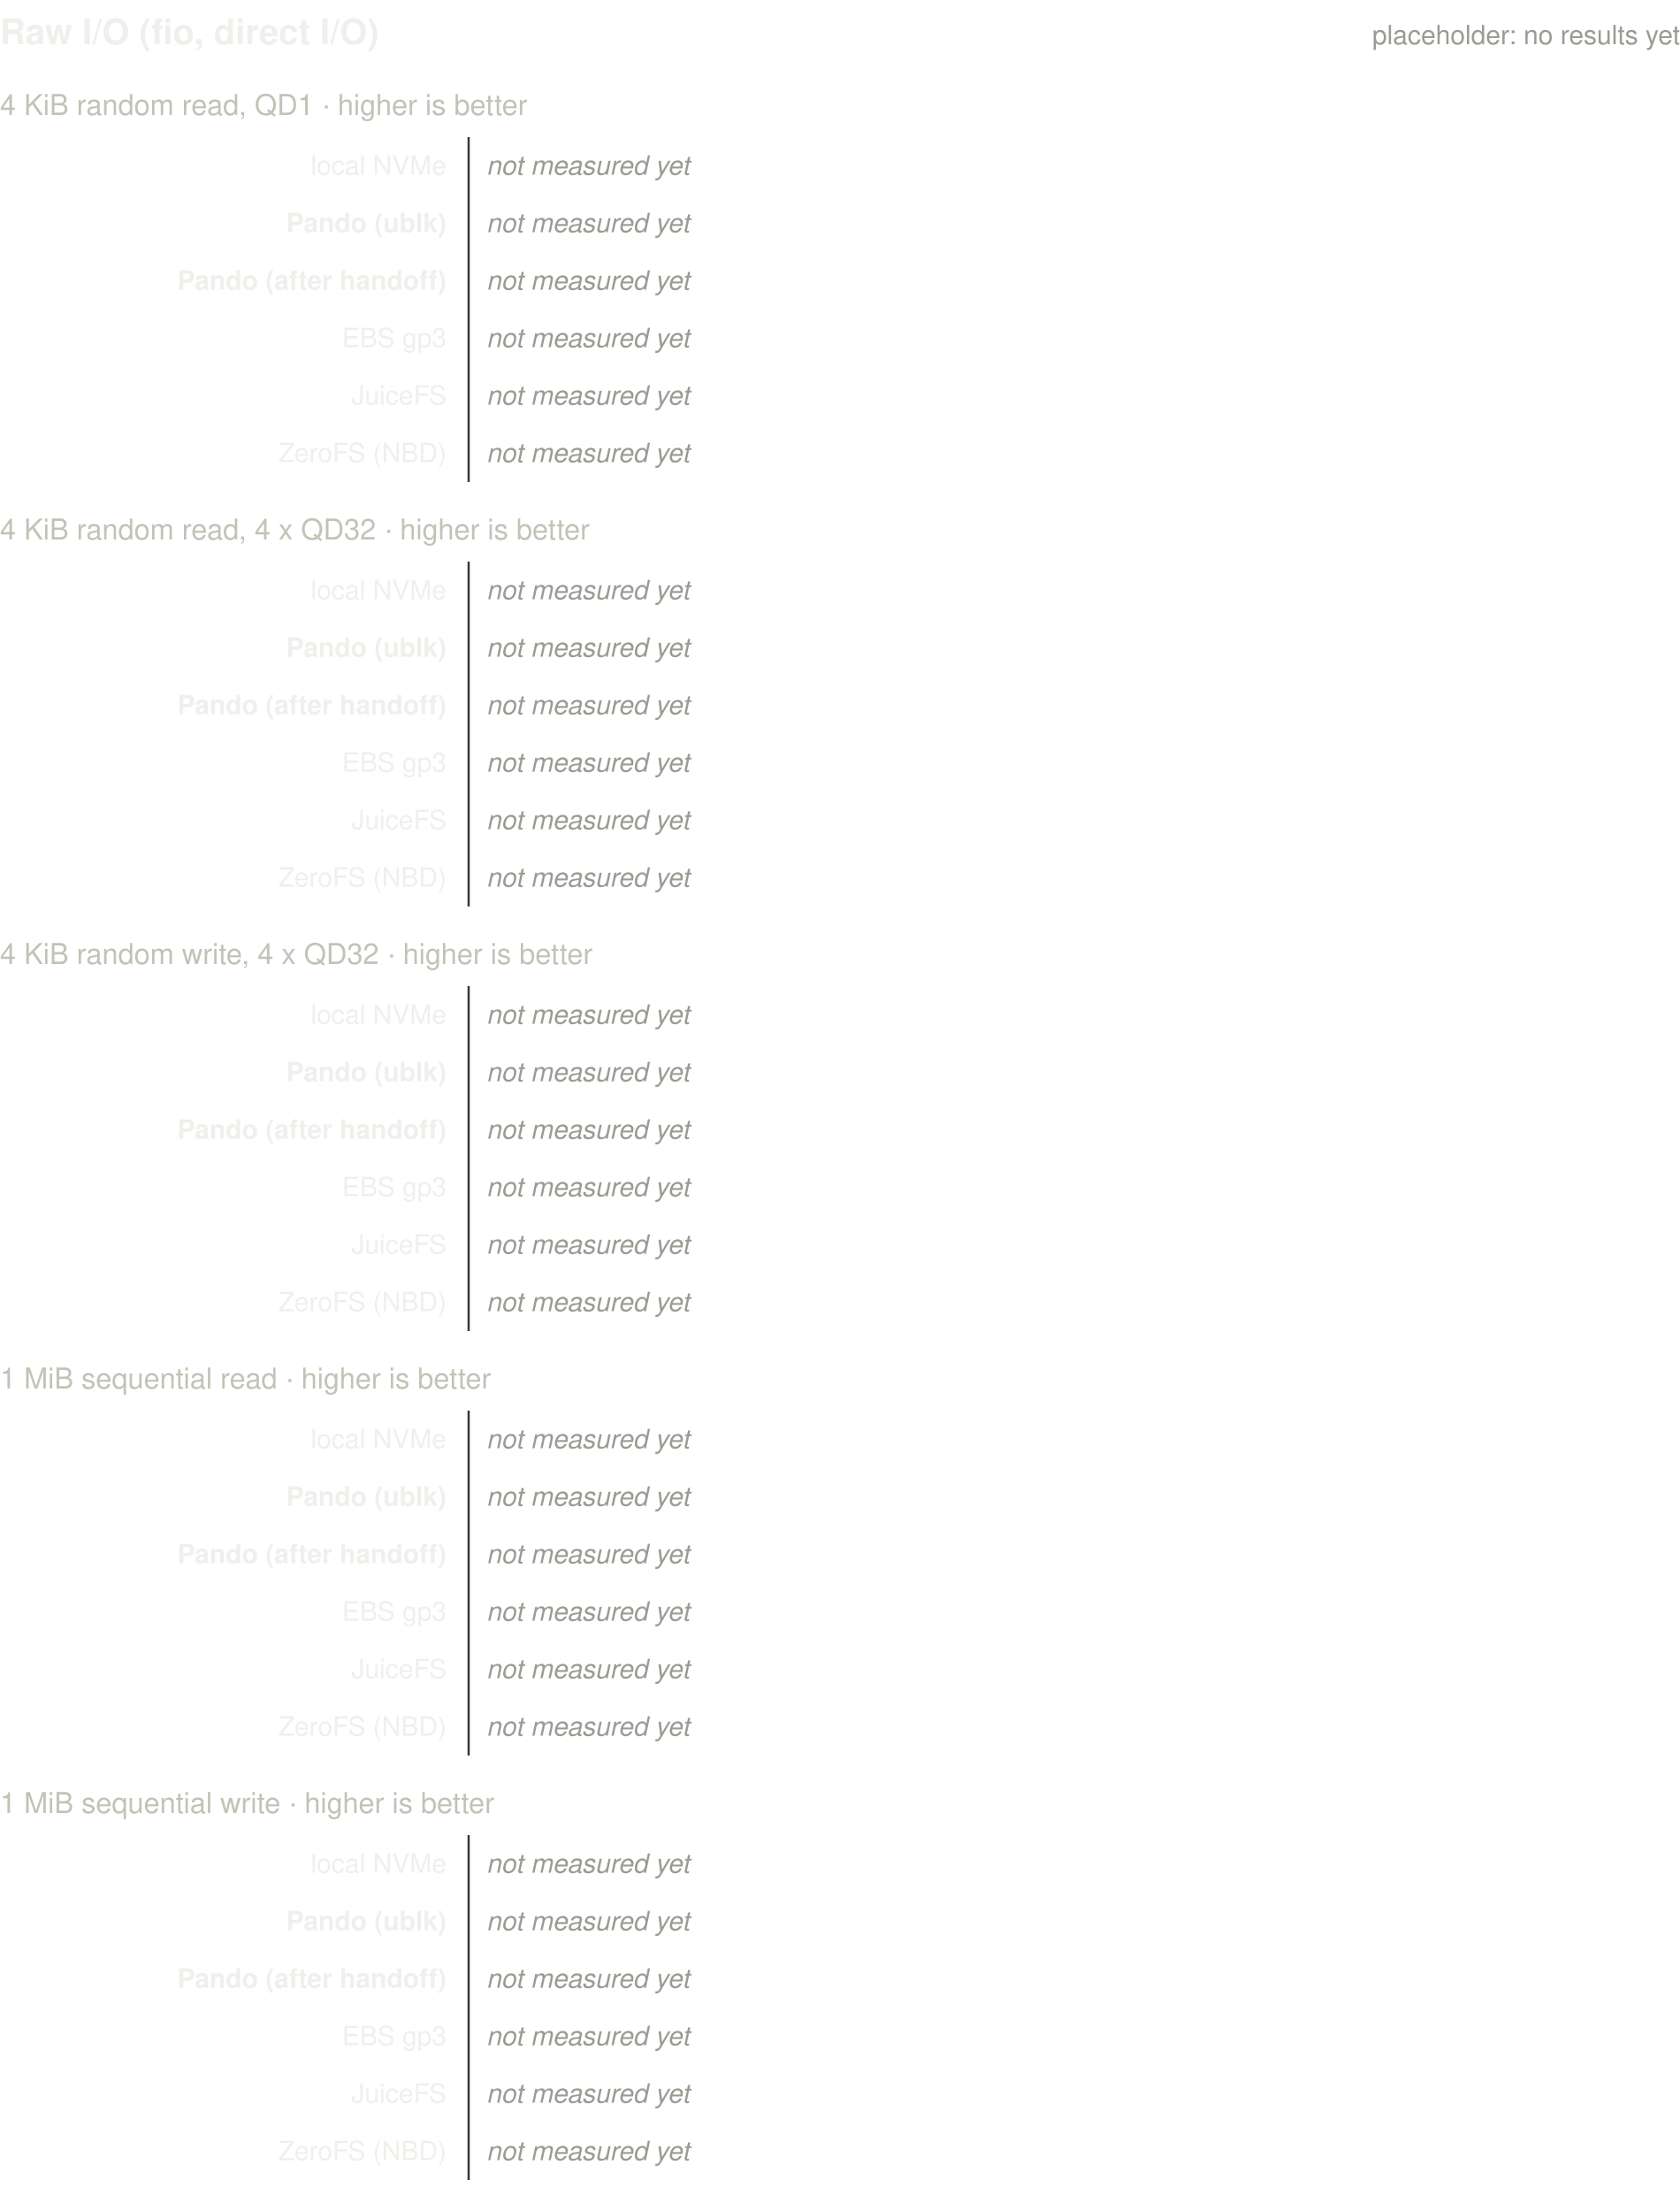
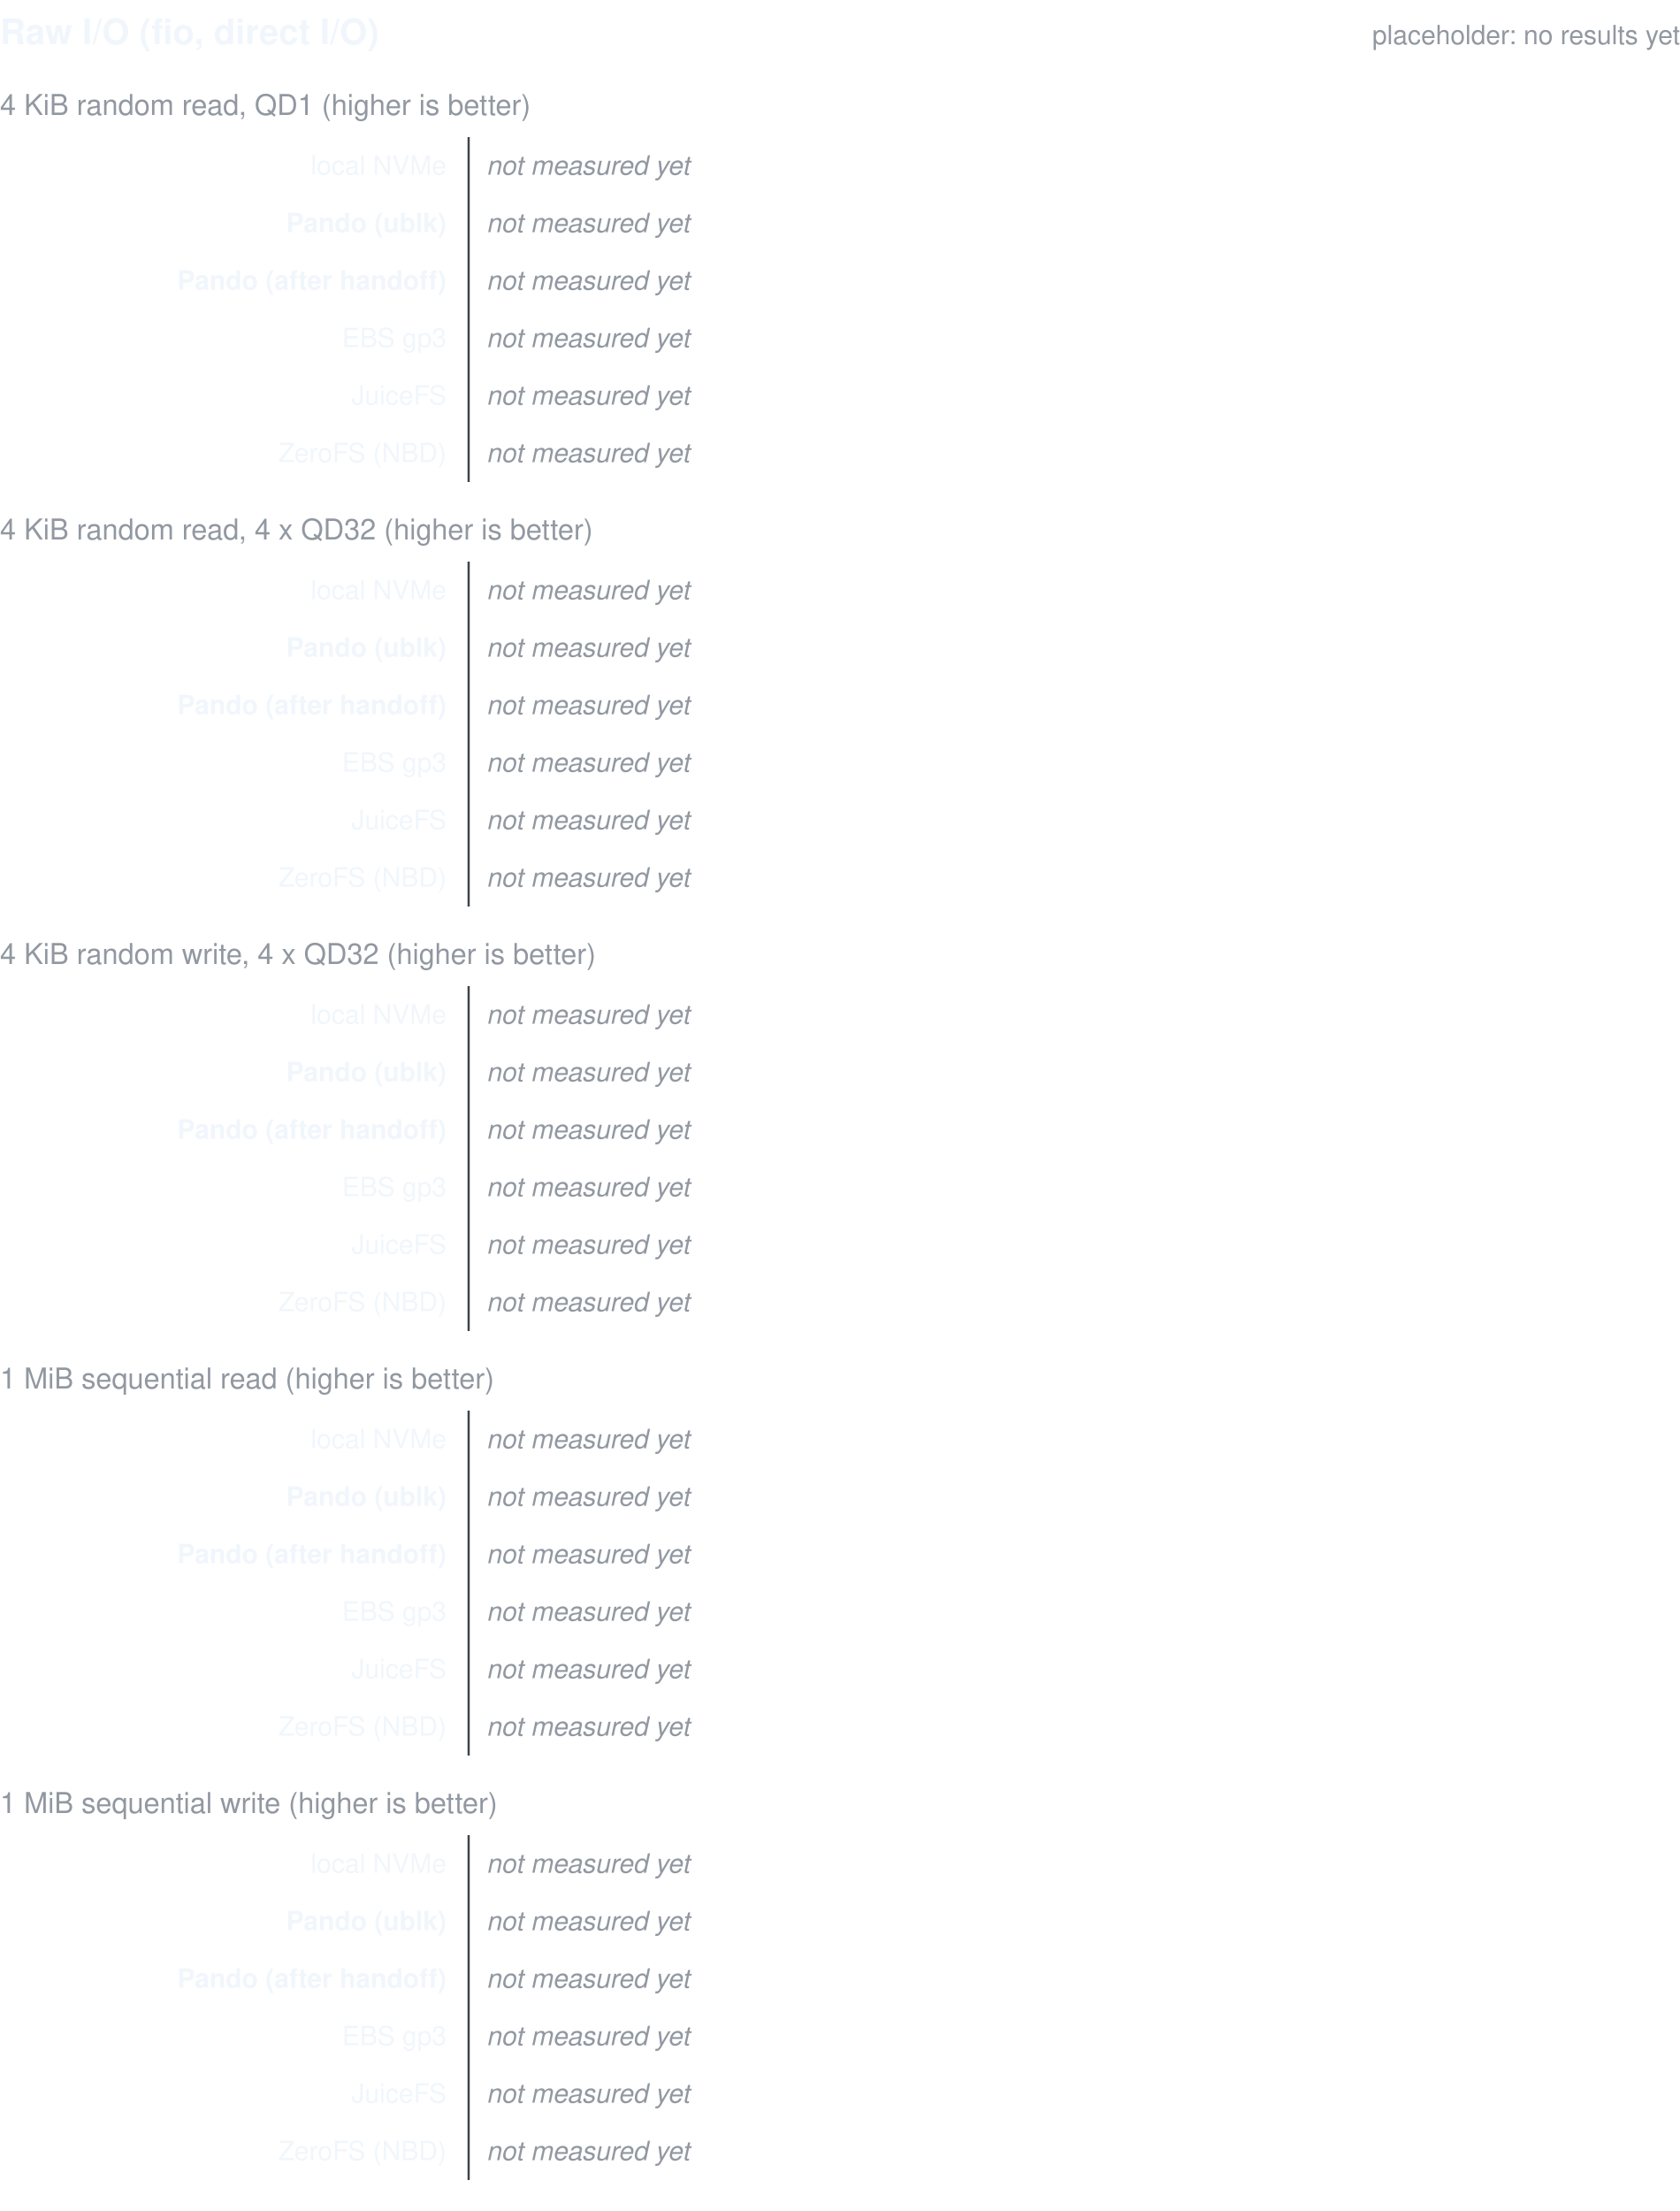
<svg xmlns="http://www.w3.org/2000/svg" width="760" height="1000" viewBox="0 0 760 1000" font-family="-apple-system, BlinkMacSystemFont, 'Segoe UI', Helvetica, Arial, sans-serif" role="img">
-   <text x="0" y="20" font-size="16" font-weight="600" fill="#f0efec">Raw I/O (fio, direct I/O)</text>
-   <text x="0" y="52" font-size="13" fill="#c3c2b7">4 KiB random read, QD1 · higher is better</text>
-   <line x1="212" y1="62" x2="212" y2="218" stroke="#383835" stroke-width="1" />
-   <text x="202" y="79.0" font-size="12" fill="#f0efec" text-anchor="end">local NVMe</text>
-   <text x="220" y="79.0" font-size="12" font-style="italic" fill="#9c9a93">not measured yet</text>
-   <text x="202" y="105.0" font-size="12" fill="#f0efec" text-anchor="end" font-weight="600">Pando (ublk)</text>
-   <text x="220" y="105.0" font-size="12" font-style="italic" fill="#9c9a93">not measured yet</text>
-   <text x="202" y="131.0" font-size="12" fill="#f0efec" text-anchor="end" font-weight="600">Pando (after handoff)</text>
-   <text x="220" y="131.0" font-size="12" font-style="italic" fill="#9c9a93">not measured yet</text>
-   <text x="202" y="157.0" font-size="12" fill="#f0efec" text-anchor="end">EBS gp3</text>
-   <text x="220" y="157.0" font-size="12" font-style="italic" fill="#9c9a93">not measured yet</text>
-   <text x="202" y="183.0" font-size="12" fill="#f0efec" text-anchor="end">JuiceFS</text>
-   <text x="220" y="183.0" font-size="12" font-style="italic" fill="#9c9a93">not measured yet</text>
-   <text x="202" y="209.0" font-size="12" fill="#f0efec" text-anchor="end">ZeroFS (NBD)</text>
-   <text x="220" y="209.0" font-size="12" font-style="italic" fill="#9c9a93">not measured yet</text>
-   <text x="0" y="244" font-size="13" fill="#c3c2b7">4 KiB random read, 4 x QD32 · higher is better</text>
-   <line x1="212" y1="254" x2="212" y2="410" stroke="#383835" stroke-width="1" />
-   <text x="202" y="271.0" font-size="12" fill="#f0efec" text-anchor="end">local NVMe</text>
-   <text x="220" y="271.0" font-size="12" font-style="italic" fill="#9c9a93">not measured yet</text>
-   <text x="202" y="297.0" font-size="12" fill="#f0efec" text-anchor="end" font-weight="600">Pando (ublk)</text>
-   <text x="220" y="297.0" font-size="12" font-style="italic" fill="#9c9a93">not measured yet</text>
-   <text x="202" y="323.0" font-size="12" fill="#f0efec" text-anchor="end" font-weight="600">Pando (after handoff)</text>
-   <text x="220" y="323.0" font-size="12" font-style="italic" fill="#9c9a93">not measured yet</text>
-   <text x="202" y="349.0" font-size="12" fill="#f0efec" text-anchor="end">EBS gp3</text>
-   <text x="220" y="349.0" font-size="12" font-style="italic" fill="#9c9a93">not measured yet</text>
-   <text x="202" y="375.0" font-size="12" fill="#f0efec" text-anchor="end">JuiceFS</text>
-   <text x="220" y="375.0" font-size="12" font-style="italic" fill="#9c9a93">not measured yet</text>
-   <text x="202" y="401.0" font-size="12" fill="#f0efec" text-anchor="end">ZeroFS (NBD)</text>
-   <text x="220" y="401.0" font-size="12" font-style="italic" fill="#9c9a93">not measured yet</text>
-   <text x="0" y="436" font-size="13" fill="#c3c2b7">4 KiB random write, 4 x QD32 · higher is better</text>
-   <line x1="212" y1="446" x2="212" y2="602" stroke="#383835" stroke-width="1" />
-   <text x="202" y="463.0" font-size="12" fill="#f0efec" text-anchor="end">local NVMe</text>
-   <text x="220" y="463.0" font-size="12" font-style="italic" fill="#9c9a93">not measured yet</text>
-   <text x="202" y="489.0" font-size="12" fill="#f0efec" text-anchor="end" font-weight="600">Pando (ublk)</text>
-   <text x="220" y="489.0" font-size="12" font-style="italic" fill="#9c9a93">not measured yet</text>
-   <text x="202" y="515.0" font-size="12" fill="#f0efec" text-anchor="end" font-weight="600">Pando (after handoff)</text>
-   <text x="220" y="515.0" font-size="12" font-style="italic" fill="#9c9a93">not measured yet</text>
-   <text x="202" y="541.0" font-size="12" fill="#f0efec" text-anchor="end">EBS gp3</text>
-   <text x="220" y="541.0" font-size="12" font-style="italic" fill="#9c9a93">not measured yet</text>
-   <text x="202" y="567.0" font-size="12" fill="#f0efec" text-anchor="end">JuiceFS</text>
-   <text x="220" y="567.0" font-size="12" font-style="italic" fill="#9c9a93">not measured yet</text>
-   <text x="202" y="593.0" font-size="12" fill="#f0efec" text-anchor="end">ZeroFS (NBD)</text>
-   <text x="220" y="593.0" font-size="12" font-style="italic" fill="#9c9a93">not measured yet</text>
-   <text x="0" y="628" font-size="13" fill="#c3c2b7">1 MiB sequential read · higher is better</text>
-   <line x1="212" y1="638" x2="212" y2="794" stroke="#383835" stroke-width="1" />
-   <text x="202" y="655.0" font-size="12" fill="#f0efec" text-anchor="end">local NVMe</text>
-   <text x="220" y="655.0" font-size="12" font-style="italic" fill="#9c9a93">not measured yet</text>
-   <text x="202" y="681.0" font-size="12" fill="#f0efec" text-anchor="end" font-weight="600">Pando (ublk)</text>
-   <text x="220" y="681.0" font-size="12" font-style="italic" fill="#9c9a93">not measured yet</text>
-   <text x="202" y="707.0" font-size="12" fill="#f0efec" text-anchor="end" font-weight="600">Pando (after handoff)</text>
-   <text x="220" y="707.0" font-size="12" font-style="italic" fill="#9c9a93">not measured yet</text>
-   <text x="202" y="733.0" font-size="12" fill="#f0efec" text-anchor="end">EBS gp3</text>
-   <text x="220" y="733.0" font-size="12" font-style="italic" fill="#9c9a93">not measured yet</text>
-   <text x="202" y="759.0" font-size="12" fill="#f0efec" text-anchor="end">JuiceFS</text>
-   <text x="220" y="759.0" font-size="12" font-style="italic" fill="#9c9a93">not measured yet</text>
-   <text x="202" y="785.0" font-size="12" fill="#f0efec" text-anchor="end">ZeroFS (NBD)</text>
-   <text x="220" y="785.0" font-size="12" font-style="italic" fill="#9c9a93">not measured yet</text>
-   <text x="0" y="820" font-size="13" fill="#c3c2b7">1 MiB sequential write · higher is better</text>
-   <line x1="212" y1="830" x2="212" y2="986" stroke="#383835" stroke-width="1" />
-   <text x="202" y="847.0" font-size="12" fill="#f0efec" text-anchor="end">local NVMe</text>
-   <text x="220" y="847.0" font-size="12" font-style="italic" fill="#9c9a93">not measured yet</text>
-   <text x="202" y="873.0" font-size="12" fill="#f0efec" text-anchor="end" font-weight="600">Pando (ublk)</text>
-   <text x="220" y="873.0" font-size="12" font-style="italic" fill="#9c9a93">not measured yet</text>
-   <text x="202" y="899.0" font-size="12" fill="#f0efec" text-anchor="end" font-weight="600">Pando (after handoff)</text>
-   <text x="220" y="899.0" font-size="12" font-style="italic" fill="#9c9a93">not measured yet</text>
-   <text x="202" y="925.0" font-size="12" fill="#f0efec" text-anchor="end">EBS gp3</text>
-   <text x="220" y="925.0" font-size="12" font-style="italic" fill="#9c9a93">not measured yet</text>
-   <text x="202" y="951.0" font-size="12" fill="#f0efec" text-anchor="end">JuiceFS</text>
-   <text x="220" y="951.0" font-size="12" font-style="italic" fill="#9c9a93">not measured yet</text>
-   <text x="202" y="977.0" font-size="12" fill="#f0efec" text-anchor="end">ZeroFS (NBD)</text>
-   <text x="220" y="977.0" font-size="12" font-style="italic" fill="#9c9a93">not measured yet</text>
-   <text x="760" y="20" font-size="12" fill="#9c9a93" text-anchor="end">placeholder: no results yet</text>
+   <text x="0" y="20" font-size="16" font-weight="600" fill="#f0f6fc">Raw I/O (fio, direct I/O)</text>
+   <text x="0" y="52" font-size="13" fill="#9198a1">4 KiB random read, QD1 (higher is better)</text>
+   <line x1="212" y1="62" x2="212" y2="218" stroke="#3d444d" stroke-width="1" />
+   <text x="202" y="79.0" font-size="12" fill="#f0f6fc" text-anchor="end">local NVMe</text>
+   <text x="220" y="79.0" font-size="12" font-style="italic" fill="#9198a1">not measured yet</text>
+   <text x="202" y="105.0" font-size="12" fill="#f0f6fc" text-anchor="end" font-weight="600">Pando (ublk)</text>
+   <text x="220" y="105.0" font-size="12" font-style="italic" fill="#9198a1">not measured yet</text>
+   <text x="202" y="131.0" font-size="12" fill="#f0f6fc" text-anchor="end" font-weight="600">Pando (after handoff)</text>
+   <text x="220" y="131.0" font-size="12" font-style="italic" fill="#9198a1">not measured yet</text>
+   <text x="202" y="157.0" font-size="12" fill="#f0f6fc" text-anchor="end">EBS gp3</text>
+   <text x="220" y="157.0" font-size="12" font-style="italic" fill="#9198a1">not measured yet</text>
+   <text x="202" y="183.0" font-size="12" fill="#f0f6fc" text-anchor="end">JuiceFS</text>
+   <text x="220" y="183.0" font-size="12" font-style="italic" fill="#9198a1">not measured yet</text>
+   <text x="202" y="209.0" font-size="12" fill="#f0f6fc" text-anchor="end">ZeroFS (NBD)</text>
+   <text x="220" y="209.0" font-size="12" font-style="italic" fill="#9198a1">not measured yet</text>
+   <text x="0" y="244" font-size="13" fill="#9198a1">4 KiB random read, 4 x QD32 (higher is better)</text>
+   <line x1="212" y1="254" x2="212" y2="410" stroke="#3d444d" stroke-width="1" />
+   <text x="202" y="271.0" font-size="12" fill="#f0f6fc" text-anchor="end">local NVMe</text>
+   <text x="220" y="271.0" font-size="12" font-style="italic" fill="#9198a1">not measured yet</text>
+   <text x="202" y="297.0" font-size="12" fill="#f0f6fc" text-anchor="end" font-weight="600">Pando (ublk)</text>
+   <text x="220" y="297.0" font-size="12" font-style="italic" fill="#9198a1">not measured yet</text>
+   <text x="202" y="323.0" font-size="12" fill="#f0f6fc" text-anchor="end" font-weight="600">Pando (after handoff)</text>
+   <text x="220" y="323.0" font-size="12" font-style="italic" fill="#9198a1">not measured yet</text>
+   <text x="202" y="349.0" font-size="12" fill="#f0f6fc" text-anchor="end">EBS gp3</text>
+   <text x="220" y="349.0" font-size="12" font-style="italic" fill="#9198a1">not measured yet</text>
+   <text x="202" y="375.0" font-size="12" fill="#f0f6fc" text-anchor="end">JuiceFS</text>
+   <text x="220" y="375.0" font-size="12" font-style="italic" fill="#9198a1">not measured yet</text>
+   <text x="202" y="401.0" font-size="12" fill="#f0f6fc" text-anchor="end">ZeroFS (NBD)</text>
+   <text x="220" y="401.0" font-size="12" font-style="italic" fill="#9198a1">not measured yet</text>
+   <text x="0" y="436" font-size="13" fill="#9198a1">4 KiB random write, 4 x QD32 (higher is better)</text>
+   <line x1="212" y1="446" x2="212" y2="602" stroke="#3d444d" stroke-width="1" />
+   <text x="202" y="463.0" font-size="12" fill="#f0f6fc" text-anchor="end">local NVMe</text>
+   <text x="220" y="463.0" font-size="12" font-style="italic" fill="#9198a1">not measured yet</text>
+   <text x="202" y="489.0" font-size="12" fill="#f0f6fc" text-anchor="end" font-weight="600">Pando (ublk)</text>
+   <text x="220" y="489.0" font-size="12" font-style="italic" fill="#9198a1">not measured yet</text>
+   <text x="202" y="515.0" font-size="12" fill="#f0f6fc" text-anchor="end" font-weight="600">Pando (after handoff)</text>
+   <text x="220" y="515.0" font-size="12" font-style="italic" fill="#9198a1">not measured yet</text>
+   <text x="202" y="541.0" font-size="12" fill="#f0f6fc" text-anchor="end">EBS gp3</text>
+   <text x="220" y="541.0" font-size="12" font-style="italic" fill="#9198a1">not measured yet</text>
+   <text x="202" y="567.0" font-size="12" fill="#f0f6fc" text-anchor="end">JuiceFS</text>
+   <text x="220" y="567.0" font-size="12" font-style="italic" fill="#9198a1">not measured yet</text>
+   <text x="202" y="593.0" font-size="12" fill="#f0f6fc" text-anchor="end">ZeroFS (NBD)</text>
+   <text x="220" y="593.0" font-size="12" font-style="italic" fill="#9198a1">not measured yet</text>
+   <text x="0" y="628" font-size="13" fill="#9198a1">1 MiB sequential read (higher is better)</text>
+   <line x1="212" y1="638" x2="212" y2="794" stroke="#3d444d" stroke-width="1" />
+   <text x="202" y="655.0" font-size="12" fill="#f0f6fc" text-anchor="end">local NVMe</text>
+   <text x="220" y="655.0" font-size="12" font-style="italic" fill="#9198a1">not measured yet</text>
+   <text x="202" y="681.0" font-size="12" fill="#f0f6fc" text-anchor="end" font-weight="600">Pando (ublk)</text>
+   <text x="220" y="681.0" font-size="12" font-style="italic" fill="#9198a1">not measured yet</text>
+   <text x="202" y="707.0" font-size="12" fill="#f0f6fc" text-anchor="end" font-weight="600">Pando (after handoff)</text>
+   <text x="220" y="707.0" font-size="12" font-style="italic" fill="#9198a1">not measured yet</text>
+   <text x="202" y="733.0" font-size="12" fill="#f0f6fc" text-anchor="end">EBS gp3</text>
+   <text x="220" y="733.0" font-size="12" font-style="italic" fill="#9198a1">not measured yet</text>
+   <text x="202" y="759.0" font-size="12" fill="#f0f6fc" text-anchor="end">JuiceFS</text>
+   <text x="220" y="759.0" font-size="12" font-style="italic" fill="#9198a1">not measured yet</text>
+   <text x="202" y="785.0" font-size="12" fill="#f0f6fc" text-anchor="end">ZeroFS (NBD)</text>
+   <text x="220" y="785.0" font-size="12" font-style="italic" fill="#9198a1">not measured yet</text>
+   <text x="0" y="820" font-size="13" fill="#9198a1">1 MiB sequential write (higher is better)</text>
+   <line x1="212" y1="830" x2="212" y2="986" stroke="#3d444d" stroke-width="1" />
+   <text x="202" y="847.0" font-size="12" fill="#f0f6fc" text-anchor="end">local NVMe</text>
+   <text x="220" y="847.0" font-size="12" font-style="italic" fill="#9198a1">not measured yet</text>
+   <text x="202" y="873.0" font-size="12" fill="#f0f6fc" text-anchor="end" font-weight="600">Pando (ublk)</text>
+   <text x="220" y="873.0" font-size="12" font-style="italic" fill="#9198a1">not measured yet</text>
+   <text x="202" y="899.0" font-size="12" fill="#f0f6fc" text-anchor="end" font-weight="600">Pando (after handoff)</text>
+   <text x="220" y="899.0" font-size="12" font-style="italic" fill="#9198a1">not measured yet</text>
+   <text x="202" y="925.0" font-size="12" fill="#f0f6fc" text-anchor="end">EBS gp3</text>
+   <text x="220" y="925.0" font-size="12" font-style="italic" fill="#9198a1">not measured yet</text>
+   <text x="202" y="951.0" font-size="12" fill="#f0f6fc" text-anchor="end">JuiceFS</text>
+   <text x="220" y="951.0" font-size="12" font-style="italic" fill="#9198a1">not measured yet</text>
+   <text x="202" y="977.0" font-size="12" fill="#f0f6fc" text-anchor="end">ZeroFS (NBD)</text>
+   <text x="220" y="977.0" font-size="12" font-style="italic" fill="#9198a1">not measured yet</text>
+   <text x="760" y="20" font-size="12" fill="#9198a1" text-anchor="end">placeholder: no results yet</text>
</svg>
